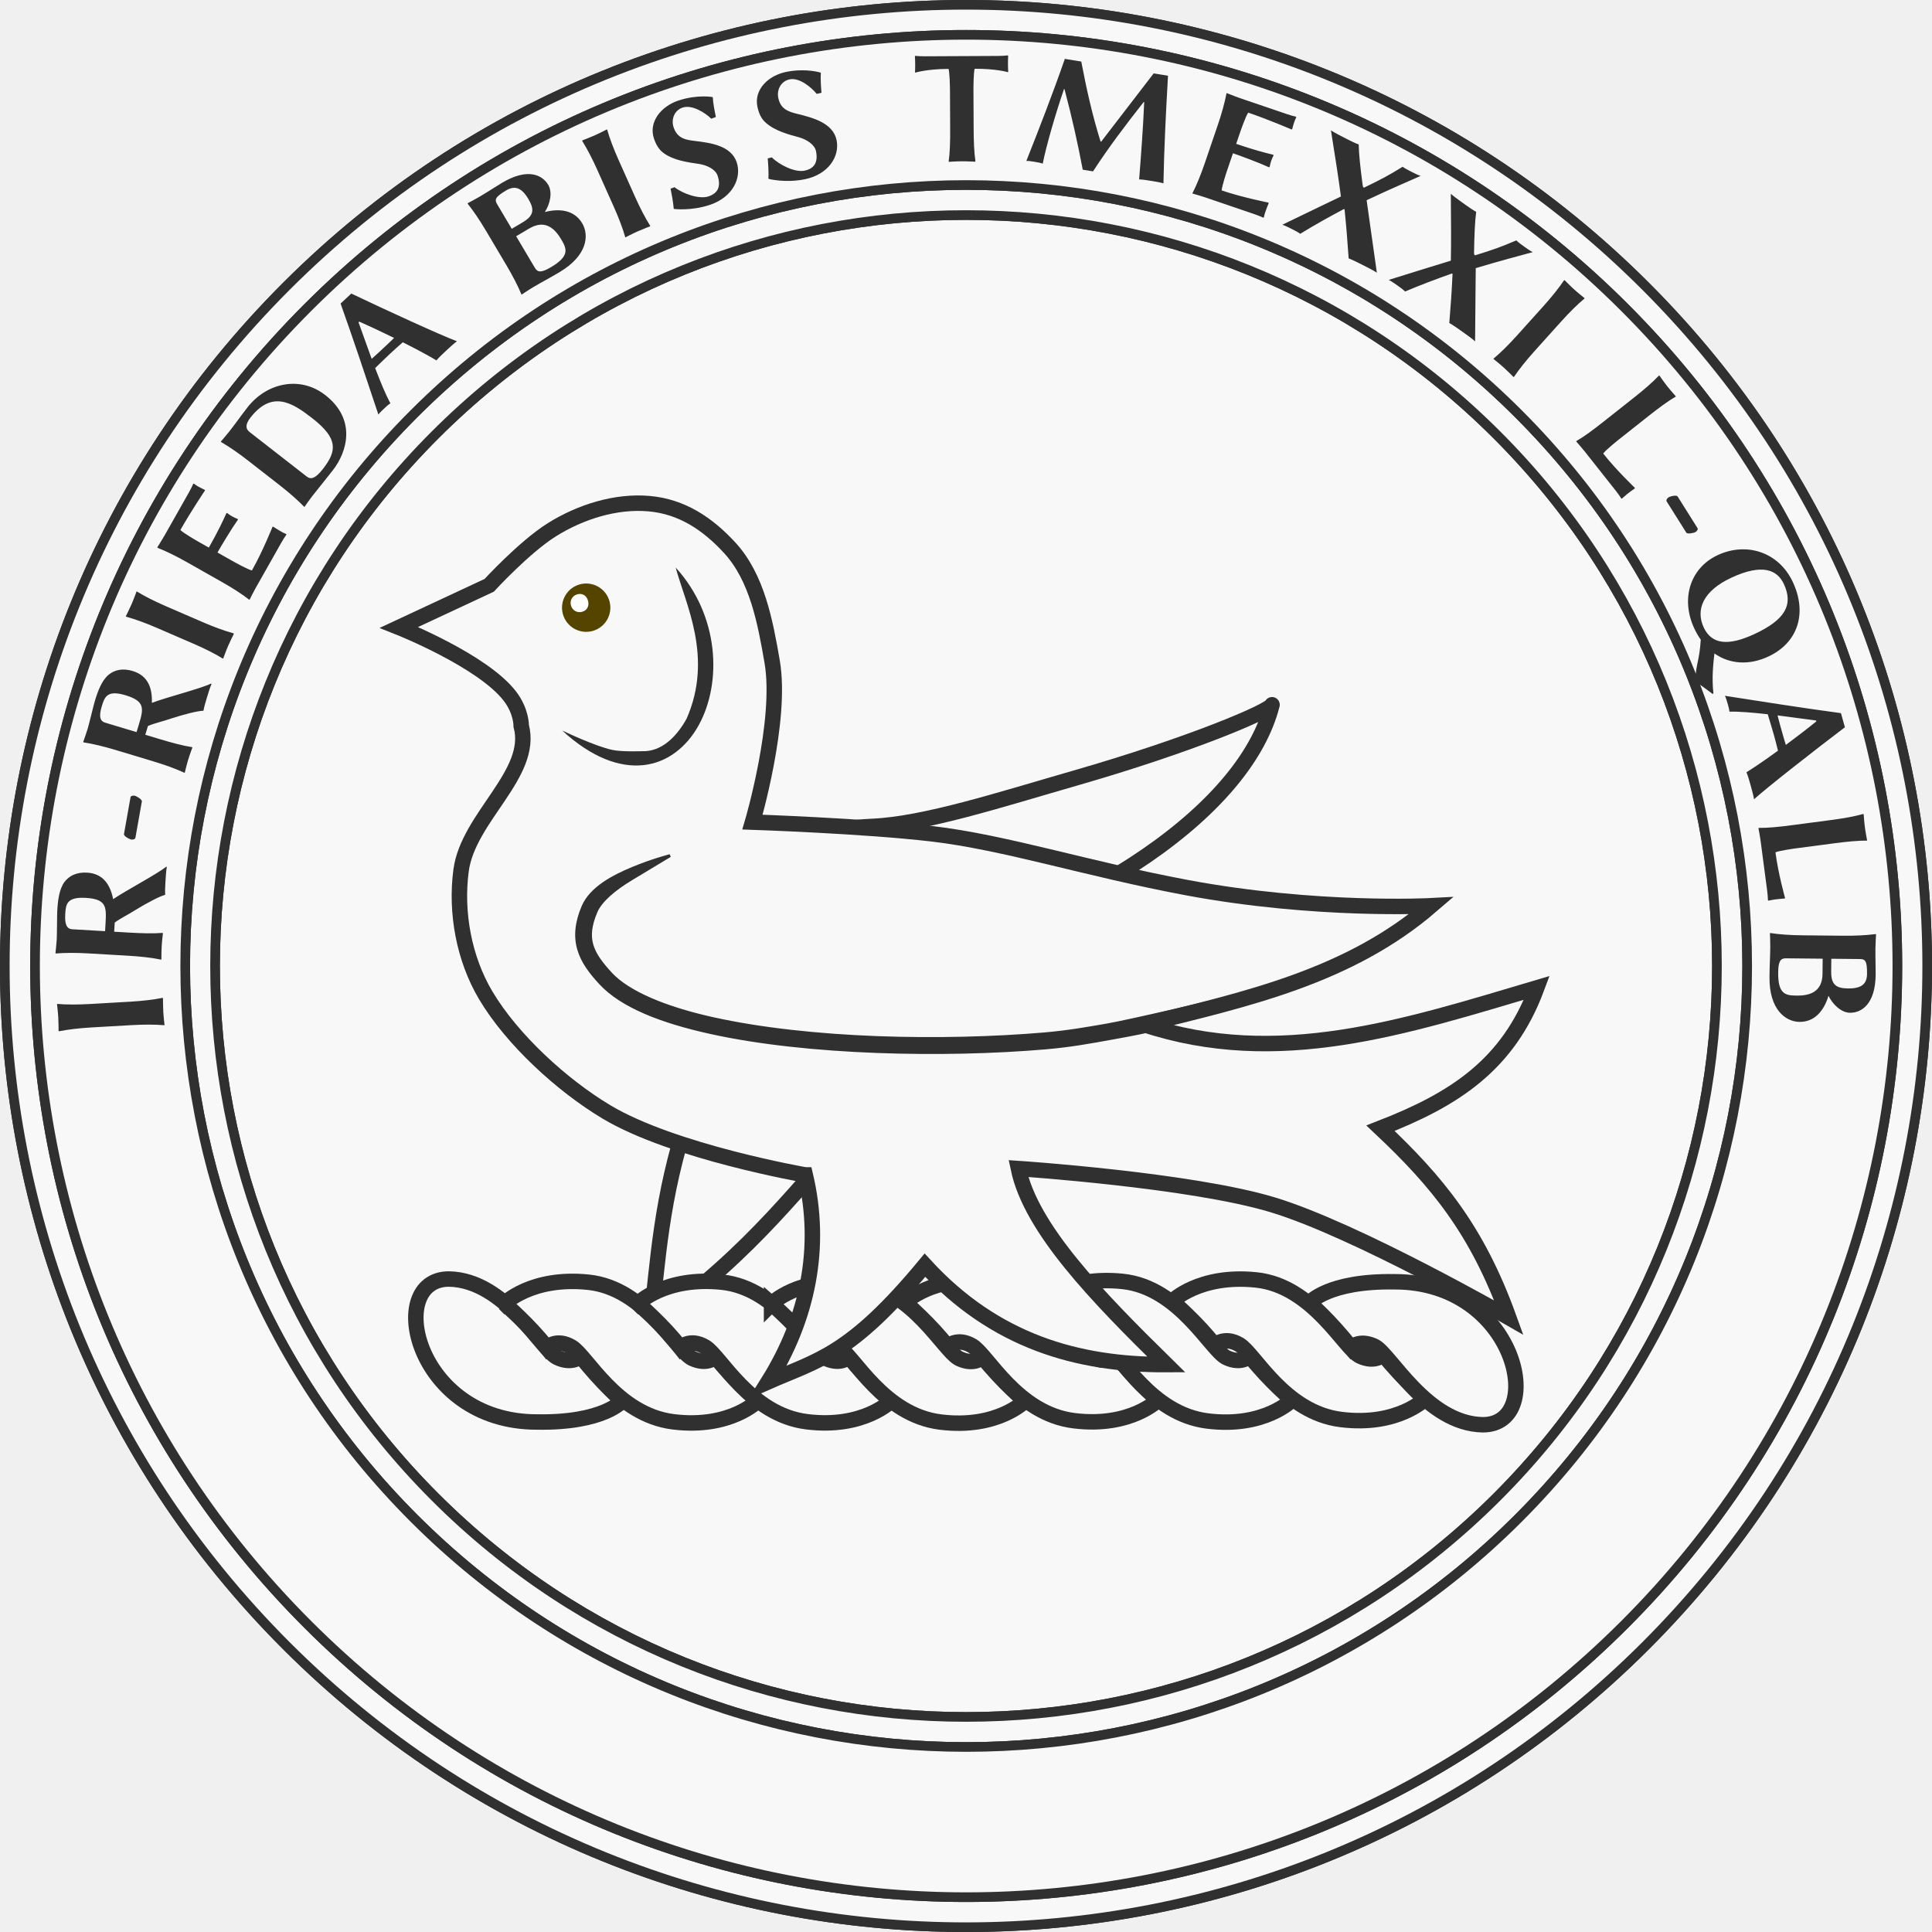
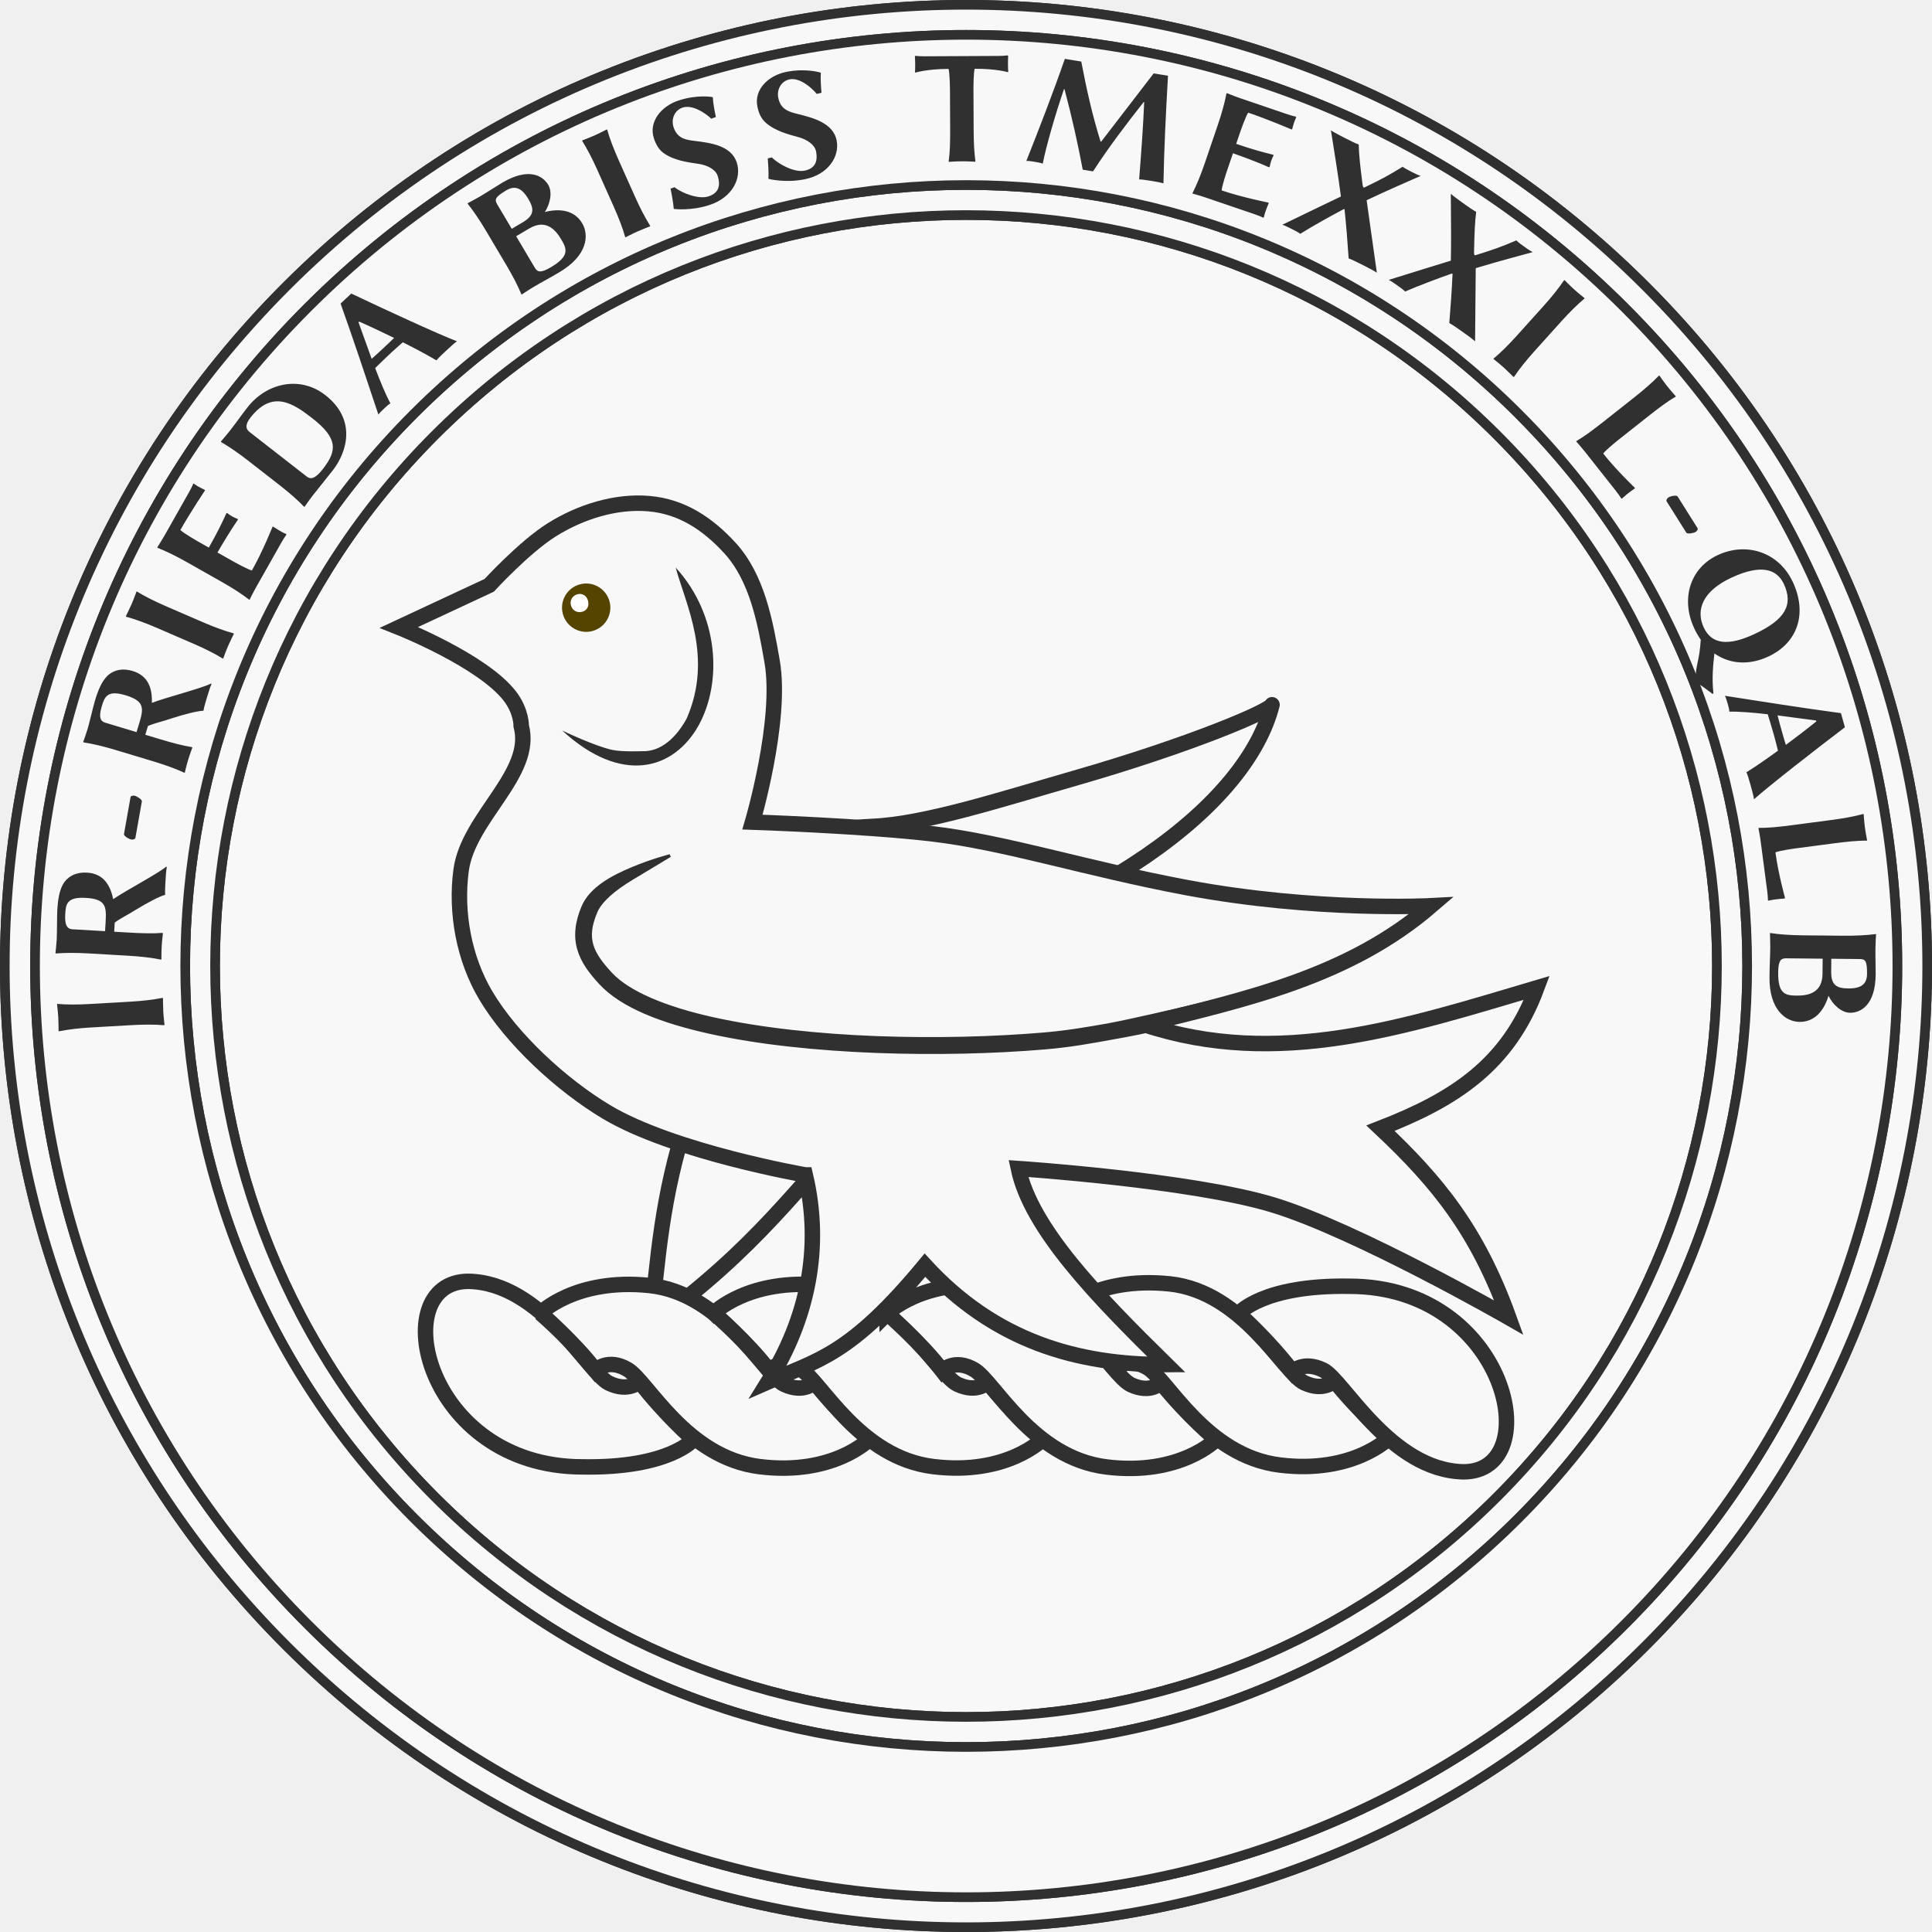
<svg xmlns="http://www.w3.org/2000/svg" version="1.1" viewBox="152.75 227.537 377.953 377.953" width="100mm" height="100mm" id="svg27">
  <defs id="defs1" />
  <g id="g1">
    <g id="Ribbon,_Encircling_(1)_Layer_1" clip-path="none" transform="matrix(1.283269,0,0,1.283269,-51.01638,-69.69044)" style="display:inline;fill:#f8f8f8;fill-opacity:1;stroke:#303030;stroke-width:1.47;stroke-dasharray:none;stroke-opacity:1">
      <circle style="display:inline;fill:#f8f8f8;fill-opacity:1;stroke:#303030;stroke-width:5.89;stroke-linecap:round;stroke-linejoin:round;stroke-dasharray:none;stroke-opacity:1" id="path1" cx="305.482" cy="377.82" r="136.827" />
      <g id="Graphic_797" style="fill:#f8f8f8;fill-opacity:1;stroke:#303030;stroke-width:1.47;stroke-dasharray:none;stroke-opacity:1">
        <path d="m 409.662,275.266 c -57.224,-57.224 -150.002,-57.224 -207.226,0 -57.224,57.224 -57.224,150.002 0,207.226 57.224,57.224 150.002,57.224 207.226,0 57.224,-57.224 57.224,-150.002 0,-207.226 m -22.665,22.665 c 44.706,44.706 44.706,117.189 0,161.895 -44.706,44.706 -117.189,44.706 -161.895,0 -44.706,-44.706 -44.706,-117.189 0,-161.895 44.706,-44.706 117.189,-44.706 161.895,0" fill="#ffffff" id="path2-5" style="fill:#f8f8f8;fill-opacity:1;stroke:#303030;stroke-width:1.47;stroke-dasharray:none;stroke-opacity:1" />
        <path d="m 409.662,275.266 c -57.224,-57.224 -150.002,-57.224 -207.226,0 -57.224,57.224 -57.224,150.002 0,207.226 57.224,57.224 150.002,57.224 207.226,0 57.224,-57.224 57.224,-150.002 0,-207.226 m -22.665,22.665 c 44.706,44.706 44.706,117.189 0,161.895 -44.706,44.706 -117.189,44.706 -161.895,0 -44.706,-44.706 -44.706,-117.189 0,-161.895 44.706,-44.706 117.189,-44.706 161.895,0" stroke="#000000" stroke-linecap="round" stroke-linejoin="round" stroke-width="1" id="path3-2" style="fill:#f8f8f8;fill-opacity:1;stroke:#303030;stroke-width:1.47;stroke-dasharray:none;stroke-opacity:1" />
      </g>
      <g id="Graphic_796" style="fill:#f8f8f8;fill-opacity:1;stroke:#303030;stroke-width:1.47;stroke-dasharray:none;stroke-opacity:1">
        <path d="m 406.455,278.504 c -55.436,-55.436 -145.315,-55.436 -200.75,0 -55.436,55.436 -55.436,145.315 0,200.75 55.436,55.436 145.315,55.436 200.75,0 55.436,-55.436 55.436,-145.315 0,-200.75 m -16.19,16.19 c 46.495,46.494 46.495,121.877 0,168.371 -46.494,46.495 -121.877,46.495 -168.371,0 -46.495,-46.494 -46.495,-121.877 0,-168.371 46.494,-46.495 121.877,-46.495 168.371,0" fill="#ffffff" id="path4-4" style="display:inline;fill:#f8f8f8;fill-opacity:1;stroke:#303030;stroke-width:1.47;stroke-dasharray:none;stroke-opacity:1" />
        <path d="m 406.455,278.504 c -55.436,-55.436 -145.315,-55.436 -200.75,0 -55.436,55.436 -55.436,145.315 0,200.75 55.436,55.436 145.315,55.436 200.75,0 55.436,-55.436 55.436,-145.315 0,-200.75 m -16.19,16.19 c 46.495,46.494 46.495,121.877 0,168.371 -46.494,46.495 -121.877,46.495 -168.371,0 -46.495,-46.494 -46.495,-121.877 0,-168.371 46.494,-46.495 121.877,-46.495 168.371,0" stroke="#000000" stroke-linecap="round" stroke-linejoin="round" stroke-width="1" id="path5-2" style="display:inline;fill:#f8f8f8;fill-opacity:1;stroke:#303030;stroke-width:1.47;stroke-dasharray:none;stroke-opacity:1" />
      </g>
    </g>
    <g id="g27-1" transform="matrix(1.145177,0,0,1.145177,-49.63512,-78.95712)" style="stroke-width:2.64;stroke-dasharray:none">
-       <path style="display:inline;fill:#f8f8f8;fill-opacity:1;stroke:#303030;stroke-width:1.117;stroke-dasharray:none;stroke-opacity:1;stroke-linejoin:round" d="m 607.139,286.345 c 9.044,-3.464 12.761,-6.929 18.606,-10.393 l 1.844,-9.89 c 18.683,0.207 30.929,-4.954 34.531,-11.399 -0.227,0.397 -6.416,1.276 -15.081,1.436 -5.618,0.103 -11.361,0.407 -15.091,-0.421 -6.71,-1.491 -21.121,-0.847 -21.121,-0.847 l 2.85,17.601 c -3.454,5.275 -4.775,9.484 -6.537,13.913 z" id="path25095-6" transform="matrix(2.28382,-0.6119591,0.6119478,2.283862,-1273.977,211.6057)" />
-       <g id="Torse_In_Profile_(3)-4" stroke-opacity="1" fill="none" fill-opacity="1" stroke="none" stroke-dasharray="none" transform="matrix(0.556732,0,0,0.556732,224.9109,423.4203)" style="stroke:#303030;stroke-width:4.743;stroke-dasharray:none;stroke-opacity:1">
-         <path d="m 78.156,156.512 c 20.618,0.36 26.241,-6.48 26.241,-6.48 0,0 -6.5,-5.627 -12.766,-13.702 0,0 -2.516,2.658 -7.221,0.386 -4.705,-2.272 -15.926,-23.775 -33.21,-24.077 -19.833,0 -10.47,43.873 26.956,43.873 z" stroke="#000000" stroke-linecap="round" stroke-linejoin="miter" stroke-width="1.5" id="path3-5-8" style="display:inline;fill:#f8f8f8;fill-opacity:1;stroke:#303030;stroke-width:4.743;stroke-dasharray:none;stroke-opacity:1" />
-         <path d="m 68.233,120.159 c 0,0 8.068,6.983 13.03,13.535 0,0 2.883,-3.002 7.588,-0.204 4.705,2.798 13.734,20.808 31.231,22.968 17.496,2.16 25.925,-6.468 25.925,-6.468 0,0 -6.665,-5.512 -13.041,-13.477 0,0 -2.357,2.702 -7.078,0.512 -4.721,-2.19 -14.409,-21.579 -31.89,-23.4 -17.481,-1.822 -25.764,6.535 -25.764,6.535 z" stroke="#000000" stroke-linecap="round" stroke-linejoin="miter" stroke-width="1.5" id="path5-4-7" style="fill:#f8f8f8;fill-opacity:1;stroke:#303030;stroke-width:4.743;stroke-dasharray:none;stroke-opacity:1" />
-         <path d="m 109.215,120.14 c 0,0 8.068,6.983 13.03,13.535 0,0 2.883,-3.002 7.588,-0.204 4.705,2.798 13.734,20.808 31.231,22.968 17.496,2.16 25.925,-6.468 25.925,-6.468 0,0 -6.665,-5.512 -13.041,-13.477 0,0 -2.357,2.702 -7.078,0.512 -4.721,-2.19 -14.409,-21.579 -31.89,-23.4 -17.481,-1.822 -25.764,6.535 -25.764,6.535 z" stroke="#000000" stroke-linecap="round" stroke-linejoin="miter" stroke-width="1.5" id="path7-8-1" style="fill:#f8f8f8;fill-opacity:1;stroke:#303030;stroke-width:4.743;stroke-dasharray:none;stroke-opacity:1" />
-         <path d="m 150.197,120.231 c 0,0 8.068,6.983 13.03,13.535 0,0 2.883,-3.002 7.588,-0.204 4.705,2.798 13.734,20.808 31.231,22.968 17.496,2.16 25.925,-6.468 25.925,-6.468 0,0 -6.665,-5.512 -13.041,-13.477 0,0 -2.357,2.702 -7.078,0.512 -4.721,-2.19 -14.409,-21.579 -31.891,-23.4 -17.481,-1.822 -25.764,6.535 -25.764,6.535 z" stroke="#000000" stroke-linecap="round" stroke-linejoin="miter" stroke-width="1.5" id="path9-3-9" style="fill:#f8f8f8;fill-opacity:1;stroke:#303030;stroke-width:4.743;stroke-dasharray:none;stroke-opacity:1" />
-         <path d="m 191.179,119.82 c 0,0 8.068,6.983 13.03,13.535 0,0 2.883,-3.002 7.588,-0.204 4.705,2.798 13.734,20.808 31.231,22.968 17.496,2.16 25.925,-6.468 25.925,-6.468 0,0 -6.665,-5.512 -13.041,-13.477 0,0 -2.357,2.702 -7.078,0.512 -4.721,-2.19 -14.409,-21.579 -31.89,-23.4 -17.481,-1.822 -25.764,6.535 -25.764,6.535 z" stroke="#000000" stroke-linecap="round" stroke-linejoin="miter" stroke-width="1.5" id="path11-2-3" style="fill:#f8f8f8;fill-opacity:1;stroke:#303030;stroke-width:4.743;stroke-dasharray:none;stroke-opacity:1" />
-         <path d="m 232.16,119.911 c 0,0 8.068,6.983 13.03,13.535 0,0 2.883,-3.002 7.588,-0.204 4.705,2.798 13.734,20.808 31.231,22.968 17.496,2.16 25.925,-6.468 25.925,-6.468 0,0 -6.665,-5.512 -13.041,-13.477 0,0 -2.357,2.702 -7.078,0.512 -4.721,-2.19 -14.409,-21.579 -31.891,-23.4 -17.481,-1.822 -25.764,6.535 -25.764,6.535 z" stroke="#000000" stroke-linecap="round" stroke-linejoin="miter" stroke-width="1.5" id="path13-6-1" style="fill:#f8f8f8;fill-opacity:1;stroke:#303030;stroke-width:4.743;stroke-dasharray:none;stroke-opacity:1" />
-         <path d="m 273.142,119.456 c 0,0 8.068,6.983 13.03,13.535 0,0 2.883,-3.002 7.588,-0.204 4.705,2.798 13.734,20.808 31.231,22.968 17.496,2.16 25.925,-6.468 25.925,-6.468 0,0 -6.665,-5.512 -13.041,-13.477 0,0 -2.357,2.702 -7.078,0.512 -4.721,-2.19 -14.409,-21.579 -31.89,-23.4 -17.481,-1.822 -25.764,6.535 -25.764,6.535 z" stroke="#000000" stroke-linecap="round" stroke-linejoin="miter" stroke-width="1.5" id="path15-1" style="fill:#f8f8f8;fill-opacity:1;stroke:#303030;stroke-width:4.743;stroke-dasharray:none;stroke-opacity:1" />
-         <path d="m 341.491,113.488 c -20.618,-0.36 -26.241,6.48 -26.241,6.48 0,0 6.5,5.627 12.766,13.702 0,0 2.516,-2.658 7.221,-0.386 4.705,2.272 15.926,23.775 33.21,24.077 19.833,0 10.47,-43.873 -26.956,-43.873 z" stroke="#000000" stroke-linecap="round" stroke-linejoin="miter" stroke-width="1.5" id="path17-4" style="fill:#f8f8f8;fill-opacity:1;stroke:#303030;stroke-width:4.743;stroke-dasharray:none;stroke-opacity:1" />
+       <path style="display:inline;fill:#f8f8f8;fill-opacity:1;stroke:#303030;stroke-width:1.117;stroke-linejoin:round;stroke-dasharray:none;stroke-opacity:1" d="m 607.139,286.345 c 9.044,-3.464 12.761,-6.929 18.606,-10.393 l 1.844,-9.89 c 18.683,0.207 30.929,-4.954 34.531,-11.399 -0.227,0.397 -6.416,1.276 -15.081,1.436 -5.618,0.103 -11.361,0.407 -15.091,-0.421 -6.71,-1.491 -21.121,-0.847 -21.121,-0.847 l 2.85,17.601 c -3.454,5.275 -4.775,9.484 -6.537,13.913 z" id="path25095-6" transform="matrix(2.28382,-0.6119591,0.6119478,2.283862,-1273.977,211.6057)" />
+       <g id="Torse_In_Profile_(3)-4" stroke-opacity="1" fill="none" fill-opacity="1" stroke="none" stroke-dasharray="none" transform="matrix(0.7225306,0,0,0.7225306,219.7543,405.1381)" style="stroke:#303030;stroke-width:4.743;stroke-dasharray:none;stroke-opacity:1">
+         <path d="m 78.156,156.512 c 20.618,0.36 26.241,-6.48 26.241,-6.48 0,0 -6.5,-5.627 -12.766,-13.702 0,0 -2.516,2.658 -7.221,0.386 -4.705,-2.272 -15.926,-23.775 -33.21,-24.077 -19.833,0 -10.47,43.873 26.956,43.873 z" stroke="#000000" stroke-linecap="round" stroke-linejoin="miter" stroke-width="1.5" id="path3-5-8" style="display:inline;fill:#f8f8f8;fill-opacity:1;stroke:#303030;stroke-width:3.654;stroke-dasharray:none;stroke-opacity:1" />
+         <path d="m 68.233,120.159 c 0,0 8.068,6.983 13.03,13.535 0,0 2.883,-3.002 7.588,-0.204 4.705,2.798 13.734,20.808 31.231,22.968 17.496,2.16 25.925,-6.468 25.925,-6.468 0,0 -6.665,-5.512 -13.041,-13.477 0,0 -2.357,2.702 -7.078,0.512 -4.721,-2.19 -14.409,-21.579 -31.89,-23.4 -17.481,-1.822 -25.764,6.535 -25.764,6.535 z" stroke="#000000" stroke-linecap="round" stroke-linejoin="miter" stroke-width="1.5" id="path5-4-7" style="fill:#f8f8f8;fill-opacity:1;stroke:#303030;stroke-width:3.654;stroke-dasharray:none;stroke-opacity:1" />
+         <path d="m 109.215,120.14 c 0,0 8.068,6.983 13.03,13.535 0,0 2.883,-3.002 7.588,-0.204 4.705,2.798 13.734,20.808 31.231,22.968 17.496,2.16 25.925,-6.468 25.925,-6.468 0,0 -6.665,-5.512 -13.041,-13.477 0,0 -2.357,2.702 -7.078,0.512 -4.721,-2.19 -14.409,-21.579 -31.89,-23.4 -17.481,-1.822 -25.764,6.535 -25.764,6.535 z" stroke="#000000" stroke-linecap="round" stroke-linejoin="miter" stroke-width="1.5" id="path7-8-1" style="fill:#f8f8f8;fill-opacity:1;stroke:#303030;stroke-width:3.654;stroke-dasharray:none;stroke-opacity:1" />
+         <path d="m 150.197,120.231 c 0,0 8.068,6.983 13.03,13.535 0,0 2.883,-3.002 7.588,-0.204 4.705,2.798 13.734,20.808 31.231,22.968 17.496,2.16 25.925,-6.468 25.925,-6.468 0,0 -6.665,-5.512 -13.041,-13.477 0,0 -2.357,2.702 -7.078,0.512 -4.721,-2.19 -14.409,-21.579 -31.891,-23.4 -17.481,-1.822 -25.764,6.535 -25.764,6.535 z" stroke="#000000" stroke-linecap="round" stroke-linejoin="miter" stroke-width="1.5" id="path13-6-1" style="fill:#f8f8f8;fill-opacity:1;stroke:#303030;stroke-width:3.654;stroke-dasharray:none;stroke-opacity:1" />
+         <path d="m 191.179,119.776 c 0,0 8.068,6.983 13.03,13.535 0,0 2.883,-3.002 7.588,-0.204 4.705,2.798 13.734,20.808 31.231,22.968 17.496,2.16 25.925,-6.468 25.925,-6.468 0,0 -6.665,-5.512 -13.041,-13.477 0,0 -2.357,2.702 -7.078,0.512 -4.721,-2.19 -14.409,-21.579 -31.89,-23.4 -17.481,-1.822 -25.764,6.535 -25.764,6.535 z" stroke="#000000" stroke-linecap="round" stroke-linejoin="miter" stroke-width="1.5" id="path15-1" style="fill:#f8f8f8;fill-opacity:1;stroke:#303030;stroke-width:3.654;stroke-dasharray:none;stroke-opacity:1" />
+         <path d="m 259.527,113.808 c -20.618,-0.36 -26.241,6.48 -26.241,6.48 0,0 6.5,5.627 12.766,13.702 0,0 2.516,-2.658 7.221,-0.386 4.705,2.272 15.926,23.775 33.21,24.077 19.833,0 10.47,-43.873 -26.956,-43.873 z" stroke="#000000" stroke-linecap="round" stroke-linejoin="miter" stroke-width="1.5" id="path17-4" style="fill:#f8f8f8;fill-opacity:1;stroke:#303030;stroke-width:3.654;stroke-dasharray:none;stroke-opacity:1" />
      </g>
      <g id="g25077-9" transform="matrix(1.590588,-0.4261967,0.4261958,1.590584,27.09408,1374.599)" style="display:inline;stroke-width:1.603;stroke-dasharray:none">
        <path id="path24912-9-7" d="m 302.427,-508.375 c 0,0 -8.771,-4.062 -12.701,-8.12 -2.599,-2.684 -5.24,-6.813 -6.246,-10.411 -0.825,-2.948 -0.554,-6.336 0.625,-9.161 1.495,-3.585 6.896,-5.368 6.896,-8.953 0,0 0.298,-1.008 -0.233,-2.29 -1.24,-2.992 -6.455,-6.871 -6.455,-6.871 l 7.079,-1.249 c 0,0 3.169,-2.017 5.414,-2.707 2.322,-0.713 5.007,-0.836 7.287,0 2.22,0.813 3.694,2.486 4.789,4.581 1.357,2.595 1.098,5.829 0.833,8.745 -0.391,4.31 -4.372,10.827 -4.372,10.827 0,0 7.693,2.342 12.285,4.164 4.969,1.972 10.152,5.341 16.774,8.518 8.603,4.127 16.748,5.849 16.748,5.849 -7.094,3.413 -14.639,3.059 -22.279,2.915 8.538,5.615 18.22,5.047 28.109,4.789 -3.456,4.862 -7.87,6.25 -13.534,6.871 2.959,4.784 4.845,8.917 5.414,15.616 0,0 -9.013,-8.962 -14.367,-12.285 -5.258,-3.263 -17.073,-7.287 -17.073,-7.287 -0.243,4.427 3.091,10.387 6.663,16.449 -6.21,-1.633 -11.548,-4.837 -14.991,-11.452 -6.908,4.903 -9.256,4.611 -13.117,5.205 3.959,-3.698 6.3,-8.368 6.455,-13.742 z" style="fill:#f8f8f8;fill-opacity:1;stroke:#303030;stroke-width:1.117;stroke-dasharray:none;stroke-opacity:1" transform="matrix(1.435836,-6.5886396e-6,-6.575639e-6,1.435862,-123.3372,243.5044)" />
        <path id="path24914-8" d="m 298.962,-533.186 c 0,0 -1.327,-0.016 -2.844,0.188 -1.516,0.203 -3.282,0.591 -4.188,1.75 -0.774,0.991 -1.112,1.932 -1.094,2.875 0.018,0.943 0.375,1.829 0.875,2.781 1.061,2.019 3.539,3.831 6.75,5.5 3.211,1.669 7.184,3.182 11.25,4.438 4.066,1.256 8.23,2.262 11.844,2.906 1.837,0.328 3.288,0.438 4.756,0.56 1.418,0.117 2.868,0.253 3.807,0.159 l 5.639,-0.854 c -0.861,0.086 -8.033,-0.178 -9.473,-0.312 -1.398,-0.13 -2.784,-0.239 -4.541,-0.552 -3.568,-0.636 -7.724,-1.632 -11.75,-2.875 -4.026,-1.243 -7.932,-2.748 -11.062,-4.375 -3.13,-1.627 -5.445,-3.411 -6.312,-5.062 -0.471,-0.896 -0.768,-1.646 -0.781,-2.344 -0.013,-0.697 0.23,-1.383 0.906,-2.25 0.543,-0.696 1.725,-1.24 3.107,-1.637 z" fill="#806600" style="fill:#303030;fill-opacity:1;stroke:#303030;stroke-width:0.209;stroke-linecap:butt;stroke-linejoin:bevel;stroke-dasharray:none;stroke-opacity:1" transform="matrix(1.435836,-6.5886396e-6,-6.575639e-6,1.435862,-123.3372,243.5044)" />
        <path id="path24916-4" d="m 304.743,-553.186 c 10e-4,2.73 0.963,6.971 -2.062,10.75 -1.059,1.103 -2.402,1.849 -3.719,1.438 0,0 -1.401,-0.317 -2.036,-0.637 -1.161,-0.585 -3.152,-2.301 -3.152,-2.301 1.544,2.438 3.304,3.671 5.031,3.938 1.727,0.267 3.367,-0.472 4.594,-1.75 2.454,-2.556 3.488,-7.294 1.344,-11.438 z" fill="#806600" style="fill:#303030;fill-opacity:1;stroke-width:1.117;stroke-dasharray:none" transform="matrix(1.435836,-6.5886396e-6,-6.575639e-6,1.435862,-123.3372,243.5044)" />
        <g id="g25073-1" style="stroke-width:1.117;stroke-dasharray:none" transform="matrix(1.435836,-6.5886396e-6,-6.575639e-6,1.435862,-123.3372,243.5044)">
          <circle fill="#554400" id="path25034-7" transform="translate(-319.6783,-787.5897)" cx="617.425" cy="235.532" r="1.746" style="stroke-width:1.117;stroke-dasharray:none" />
          <path fill="#ffffff" id="path25071-1" d="m 617.438,234.875 c -0.37,0 -0.656,0.287 -0.656,0.656 0,0.37 0.287,0.656 0.656,0.656 0.37,0 0.625,-0.263 0.625,-0.656 0,-0.393 -0.255,-0.656 -0.625,-0.656 z" transform="translate(-320.0579,-788.0326)" style="stroke-width:1.117;stroke-dasharray:none" />
        </g>
      </g>
    </g>
    <g id="g28" transform="matrix(0.9984133,0,0,0.9984133,0.5421789,0.1439133)">
      <circle style="display:inline;vector-effect:non-scaling-stroke;fill:none;fill-opacity:1;stroke:none;stroke-width:1.764;stroke-linecap:round;stroke-linejoin:round;stroke-dasharray:none;stroke-opacity:1;-inkscape-stroke:hairline" id="path27-8-4" cx="417.032" cy="-341.726" r="157.795" transform="rotate(90)" />
      <path style="font-weight:bold;font-size:32px;line-height:0.9;font-family:'Linux Biolinum O';-inkscape-font-specification:'Linux Biolinum O, Bold';text-align:center;letter-spacing:2px;word-spacing:0px;text-anchor:middle;fill:#303030;stroke-linecap:round;stroke-linejoin:round" d="m 170.108,429.22 7.827,-0.451 c 2.396,-0.138 4.672,-0.141 6.411,0.015 l 0.094,-0.037 c 0,0 -0.184,-1.528 -0.248,-2.646 -0.062,-1.086 -0.055,-2.625 -0.055,-2.625 l -0.1,-0.058 c -1.806,0.36 -3.971,0.613 -6.367,0.751 l -7.827,0.451 c -2.396,0.138 -4.704,0.143 -6.411,-0.015 l -0.094,0.037 c 0,0 0.184,1.528 0.249,2.646 0.062,1.086 0.055,2.625 0.055,2.625 l 0.1,0.058 c 1.806,-0.36 3.971,-0.613 6.367,-0.751 z M 164.95,407.02 c 0.114,-1.949 0.265,-3.446 4.035,-3.226 3.993,0.233 4.067,1.712 3.886,4.811 l -0.101,1.725 -6.421,-0.375 c -0.926,-0.054 -1.532,-0.666 -1.399,-2.935 z m 9.609,3.414 c 0.032,-0.543 0.067,-1.15 0.104,-1.789 1.14,-0.863 2.722,-1.604 3.988,-2.428 2.393,-1.463 4.807,-2.733 5.914,-3.021 -0.06,-0.613 0.014,-1.89 0.05,-2.497 0.037,-0.639 0.136,-2.332 0.269,-2.965 l -0.092,-0.07 c -1.916,1.523 -7.668,4.521 -10.437,6.379 -0.546,-2.724 -1.887,-5.014 -5.114,-5.203 -2.045,-0.119 -3.497,0.597 -4.434,1.825 -1.046,1.446 -1.299,3.578 -1.42,5.655 -0.047,0.799 -0.049,4.677 -0.104,5.635 -0.063,1.086 -0.252,2.678 -0.252,2.678 l 0.092,0.07 c 1.836,-0.149 4.016,-0.15 6.412,-0.011 l 7.827,0.457 c 2.396,0.14 4.657,0.4 6.367,0.756 l 0.098,-0.026 c 0,0 -0.01,-1.475 0.055,-2.593 0.063,-1.086 0.245,-2.55 0.245,-2.55 l -0.092,-0.07 c -1.836,0.149 -4.012,0.086 -6.408,-0.053 z m 5.43,-25.561 c 0.073,-0.41 -1.078,-1.069 -1.425,-1.13 -0.284,-0.05 -0.747,-0.002 -0.803,0.313 l -1.28,7.215 c -0.067,0.378 0.963,0.983 1.467,1.073 0.284,0.05 0.727,-0.066 0.777,-0.35 z m -7.878,-18.643 c 0.563,-1.869 1.059,-3.291 4.674,-2.201 3.83,1.154 3.558,2.61 2.663,5.582 l -0.499,1.654 -6.158,-1.856 c -0.889,-0.268 -1.335,-1.004 -0.679,-3.179 z m 8.554,5.552 c 0.157,-0.521 0.332,-1.103 0.517,-1.716 1.31,-0.575 3.02,-0.928 4.443,-1.435 2.668,-0.867 5.311,-1.541 6.454,-1.564 0.084,-0.61 0.453,-1.835 0.628,-2.418 0.185,-0.613 0.674,-2.237 0.951,-2.822 l -0.073,-0.089 c -2.217,1.036 -8.509,2.616 -11.634,3.78 0.102,-2.777 -0.671,-5.316 -3.765,-6.248 -1.961,-0.591 -3.54,-0.231 -4.736,0.745 -1.353,1.163 -2.094,3.179 -2.695,5.17 -0.231,0.766 -1.134,4.538 -1.411,5.457 -0.314,1.042 -0.868,2.546 -0.868,2.546 l 0.073,0.089 c 1.82,0.281 3.941,0.787 6.239,1.479 l 7.506,2.262 c 2.298,0.693 4.436,1.471 6.017,2.214 l 0.101,-0.003 c 0,0 0.333,-1.437 0.656,-2.509 0.314,-1.042 0.831,-2.423 0.831,-2.423 l -0.073,-0.089 c -1.82,-0.281 -3.922,-0.848 -6.22,-1.54 z m 2.268,-20.978 7.195,3.114 c 2.203,0.953 4.237,1.973 5.721,2.895 l 0.101,0.009 c 0,0 0.522,-1.448 0.967,-2.476 0.432,-0.998 1.13,-2.37 1.13,-2.37 l -0.063,-0.097 c -1.776,-0.49 -3.823,-1.237 -6.026,-2.19 l -7.195,-3.114 c -2.203,-0.953 -4.266,-1.986 -5.721,-2.895 l -0.101,-0.009 c 0,0 -0.522,1.448 -0.967,2.476 -0.432,0.998 -1.13,2.37 -1.13,2.37 l 0.063,0.097 c 1.776,0.49 3.823,1.237 6.026,2.19 z m 14.989,-13.041 -3.091,-1.749 c 0.756,-1.337 2.731,-4.632 4.013,-6.443 l -0.036,-0.131 c -0.282,-0.086 -0.855,-0.373 -1.106,-0.515 -0.251,-0.142 -0.764,-0.469 -0.983,-0.667 l -0.131,0.036 c -0.79,1.722 -1.597,3.472 -3.456,6.758 l -2.033,-1.15 c -0.473,-0.268 -2.992,-1.73 -3.55,-2.303 2.112,-3.732 4.841,-7.776 4.841,-7.776 l -0.08,-0.119 c -0.239,-0.098 -0.923,-0.449 -1.173,-0.59 -0.223,-0.126 -0.585,-0.331 -0.943,-0.607 l -0.115,0.008 c -0.196,0.477 -0.531,1.133 -0.862,1.718 l -4.79,8.467 c -0.536,0.947 -1.407,2.292 -1.407,2.292 l 0.052,0.103 c 1.714,0.675 3.67,1.636 5.759,2.817 l 6.824,3.861 c 2.089,1.182 4.003,2.412 5.381,3.486 l 0.099,0.019 c 0,0 0.704,-1.44 1.256,-2.415 l 4.948,-8.745 c 0.331,-0.585 0.721,-1.21 1.029,-1.624 l -0.052,-0.103 c -0.394,-0.149 -0.756,-0.354 -1.034,-0.512 -0.279,-0.158 -1.293,-0.768 -1.5,-0.922 l -0.143,-0.007 c 0,0 -1.94,4.859 -4.052,8.591 -0.779,-0.183 -3.19,-1.511 -3.663,-1.778 z m 14.414,-16.663 -11.207,-8.734 c -0.883,-0.688 -0.79,-1.589 0.174,-2.826 4.249,-5.452 8.235,-2.914 12.122,0.116 5.098,3.973 4.874,6.395 2.101,9.954 -1.515,1.943 -2.382,2.119 -3.19,1.49 z m -15.108,-8.934 c -0.669,0.858 -1.728,2.061 -1.728,2.061 l 0.036,0.109 c 1.596,0.919 3.391,2.156 5.284,3.631 l 6.184,4.819 c 1.893,1.475 3.606,2.973 4.812,4.237 l 0.095,0.034 c 0,0 0.908,-1.321 1.596,-2.204 1.515,-1.943 2.234,-2.762 3.965,-4.983 2.774,-3.559 4.722,-9.911 -1.487,-14.75 -4.947,-3.855 -11.496,-2.428 -15.273,2.418 -1.397,1.792 -2.108,2.861 -3.485,4.627 z m 32.259,-18.261 c -0.633,0.635 -1.382,1.333 -1.92,1.835 -0.678,0.633 -1.708,1.594 -2.478,2.269 l -2.582,-7.176 0.14,-0.131 c 2.609,1.154 4.903,2.253 6.84,3.203 z m -3.714,5.917 c 0.867,-0.853 2.226,-2.164 3.068,-2.95 0.749,-0.699 1.566,-1.417 2.36,-2.114 3.85,1.922 6.002,3.196 6.601,3.557 0.332,-0.441 1.432,-1.467 1.83,-1.839 0.398,-0.371 1.731,-1.615 2.195,-1.916 -3.375,-1.272 -13.939,-6.12 -20.732,-9.367 l -2.106,1.965 c 2.6,7.29 4.958,14.413 7.419,21.788 0.215,-0.332 0.987,-1.053 1.245,-1.293 0.257,-0.24 0.772,-0.72 1.118,-0.912 -0.937,-1.708 -1.96,-4.211 -2.998,-6.919 z m 23.95,-32.148 c -0.539,-0.908 -0.459,-1.402 1.77,-2.724 1.541,-0.914 2.918,-0.726 4.338,1.669 1.191,2.009 1.18,3.244 -1.105,4.599 l -2.147,1.273 z m 3.721,6.276 2.56,-1.518 c 3.22,-1.91 5.119,0.164 6.278,2.118 1.126,1.899 1.684,3.28 -2.004,5.467 -1.927,1.142 -2.623,1.035 -3.162,0.126 z m -7.143,-7.781 c -0.936,0.555 -2.361,1.288 -2.361,1.288 l -0.006,0.115 c 1.15,1.438 2.37,3.245 3.595,5.309 l 3.999,6.744 c 1.224,2.064 2.273,4.084 2.934,5.701 l 0.076,0.066 c 0,0 1.327,-0.899 2.291,-1.47 1.982,-1.175 2.664,-1.468 5.114,-2.92 5.477,-3.248 5.866,-7.236 4.462,-9.603 -1.567,-2.642 -4.529,-2.932 -7.332,-2.2 0.996,-1.52 1.562,-3.828 0.664,-5.342 -1.094,-1.844 -3.906,-3.45 -9.026,-0.415 -0.963,0.571 -2.676,1.698 -4.41,2.727 z m 23.073,-5.235 3.201,7.157 c 0.98,2.191 1.791,4.317 2.263,5.999 l 0.068,0.075 c 0,0 1.363,-0.715 2.385,-1.172 0.993,-0.444 2.434,-0.984 2.434,-0.984 l 0.019,-0.114 c -0.979,-1.56 -1.984,-3.494 -2.964,-5.685 l -3.201,-7.157 c -0.98,-2.191 -1.804,-4.346 -2.263,-5.999 l -0.068,-0.075 c 0,0 -1.363,0.715 -2.385,1.172 -0.993,0.444 -2.434,0.984 -2.434,0.984 l -0.019,0.114 c 0.979,1.56 1.984,3.495 2.964,5.685 z m 21.815,5.195 c -1.853,0.613 -5.069,-0.547 -6.665,-1.806 l -0.78,0.292 c 0.24,1.134 0.56,2.916 0.619,3.907 l 0.091,0.071 c 0,0 3.278,0.432 6.984,-0.794 4.466,-1.478 6.316,-5.258 5.291,-8.357 -1.096,-3.311 -5.243,-3.827 -8.056,-4.177 -1.892,-0.217 -3.591,-0.463 -4.335,-2.711 -0.503,-1.519 0.119,-3.309 1.79,-3.862 1.823,-0.603 4.329,0.961 5.611,2.188 l 0.901,-0.332 c -0.24,-1.134 -0.571,-2.845 -0.599,-3.847 l -0.091,-0.071 c 0,0 -2.944,-0.543 -6.65,0.684 -3.433,1.136 -5.889,4.207 -4.823,7.427 0.392,1.185 0.987,2.269 2.027,2.969 2.011,1.391 4.722,1.741 6.775,2.039 1.669,0.257 3.286,1.07 3.699,2.315 0.714,2.157 0.033,3.461 -1.79,4.064 z m 18.832,-5.048 c -1.914,0.382 -4.964,-1.163 -6.394,-2.607 l -0.81,0.194 c 0.1,1.155 0.2,2.962 0.136,3.954 l 0.082,0.082 c 0,0 3.2,0.83 7.029,0.066 4.613,-0.92 6.912,-4.446 6.273,-7.647 -0.683,-3.421 -4.736,-4.439 -7.485,-5.131 -1.851,-0.446 -3.508,-0.899 -3.971,-3.221 -0.313,-1.569 0.522,-3.269 2.248,-3.614 1.883,-0.376 4.179,1.483 5.302,2.858 l 0.935,-0.219 c -0.1,-1.155 -0.218,-2.893 -0.124,-3.891 l -0.082,-0.082 c 0,0 -2.855,-0.899 -6.684,-0.135 -3.546,0.708 -6.359,3.455 -5.695,6.782 0.244,1.224 0.702,2.373 1.649,3.195 1.826,1.626 4.474,2.305 6.475,2.852 1.625,0.459 3.131,1.464 3.388,2.75 0.445,2.228 -0.391,3.439 -2.273,3.815 z m 28.56,-15.784 0.037,7.552 c 0.012,2.4 -0.041,4.672 -0.289,6.402 l 0.033,0.096 c 0,0 1.472,-0.103 2.591,-0.109 1.088,-0.005 2.56,0.083 2.56,0.083 l 0.064,-0.096 c -0.265,-1.823 -0.34,-3.998 -0.351,-6.398 l -0.037,-7.552 c -0.003,-0.544 0.015,-3.424 0.235,-4.193 4.288,-0.021 6.531,0.672 6.531,0.672 l 0.063,-0.128 c -0.066,-0.48 -0.075,-2.176 -0.015,-3.072 l -0.065,-0.096 c -0.512,0.067 -1.248,0.102 -1.92,0.105 l -14.336,0.07 c -0.672,0.003 -1.408,-0.025 -1.92,-0.087 l -0.064,0.096 c 0.068,0.896 0.077,2.592 0.015,3.072 l 0.065,0.128 c 0,0 2.237,-0.715 6.524,-0.736 0.228,0.767 0.274,3.647 0.277,4.191 z m 22.545,-6.16 c -2.274,6.567 -5.245,14.22 -7.559,20.034 0.363,-0.038 1.089,0.081 1.468,0.143 0.347,0.057 1.421,0.233 1.753,0.384 0.637,-3.3 2.522,-9.866 4.181,-14.653 l 0.09,0.047 c 1.447,5.425 2.641,10.808 3.577,15.793 l 2.021,0.331 c 3.163,-4.865 6.465,-9.189 9.945,-13.613 l 0.095,0.015 c -0.216,5.088 -0.576,9.86 -0.992,15.175 0.489,-0.017 2.005,0.231 2.479,0.308 0.474,0.077 1.832,0.3 2.29,0.472 0.142,-7.013 0.445,-13.222 0.895,-21.125 l -2.811,-0.46 -10.298,13.393 -0.126,-0.021 c -1.678,-5.398 -2.755,-10.308 -3.787,-15.698 z m 31.847,21.889 1.146,-3.362 c 1.454,0.496 5.058,1.825 7.075,2.75 l 0.122,-0.06 c 0.032,-0.293 0.209,-0.909 0.301,-1.182 0.093,-0.273 0.319,-0.838 0.473,-1.09 l -0.06,-0.122 c -1.839,-0.458 -3.708,-0.926 -7.282,-2.144 l 0.754,-2.211 c 0.175,-0.515 1.145,-3.261 1.605,-3.916 4.059,1.383 8.539,3.316 8.539,3.316 l 0.102,-0.101 c 0.052,-0.253 0.27,-0.99 0.363,-1.262 0.083,-0.242 0.217,-0.636 0.422,-1.039 l -0.03,-0.112 c -0.505,-0.105 -1.212,-0.312 -1.848,-0.529 l -9.208,-3.138 c -1.03,-0.351 -2.513,-0.958 -2.513,-0.958 l -0.092,0.07 c -0.346,1.809 -0.927,3.91 -1.701,6.182 l -2.529,7.421 c -0.774,2.272 -1.628,4.381 -2.428,5.934 l -6.8e-4,0.101 c 0,0 1.545,0.425 2.606,0.787 l 9.511,3.242 c 0.636,0.217 1.322,0.485 1.786,0.71 l 0.091,-0.07 c 0.074,-0.414 0.208,-0.808 0.311,-1.111 0.103,-0.303 0.516,-1.413 0.628,-1.645 l -0.019,-0.142 c 0,0 -5.134,-1.006 -9.193,-2.389 0.036,-0.799 0.893,-3.414 1.069,-3.929 z m 29.384,20.077 c -0.782,-5.672 -1.54,-10.757 -2.006,-14.223 4.535,-2.149 8.423,-3.8 10.604,-4.775 -0.386,-0.088 -1.356,-0.58 -1.699,-0.754 -0.342,-0.174 -1.541,-0.782 -1.84,-1.041 -2.83,1.758 -4.193,2.465 -7.523,4.077 -0.201,0.042 -0.229,-0.044 -0.326,-0.488 -0.479,-3.652 -0.737,-6.044 -0.769,-7.961 -0.614,-0.204 -1.841,-0.827 -2.383,-1.102 -0.542,-0.275 -2.568,-1.303 -3.067,-1.664 0.897,5.587 1.518,9.597 1.956,12.977 -2.713,1.315 -6.63,3.167 -11.496,5.542 0.386,0.088 1.699,0.754 2.041,0.928 0.371,0.188 1.17,0.594 1.469,0.853 2.614,-1.616 5.917,-3.457 8.515,-4.83 0.101,-0.057 0.201,-0.042 0.199,0.173 0.298,2.807 0.592,6.472 0.789,9.479 0.614,0.204 2.498,1.16 3.068,1.449 0.571,0.29 1.941,0.985 2.468,1.36 z m 19.279,13.471 c 0.068,-5.725 0.074,-10.866 0.127,-14.363 4.804,-1.452 8.894,-2.508 11.195,-3.148 -0.369,-0.144 -1.255,-0.775 -1.568,-0.998 -0.313,-0.223 -1.408,-1.002 -1.665,-1.303 -3.059,1.319 -4.513,1.816 -8.045,2.916 -0.205,0.011 -0.22,-0.078 -0.25,-0.532 0.068,-3.683 0.168,-6.086 0.421,-7.987 -0.577,-0.293 -1.698,-1.091 -2.194,-1.443 -0.495,-0.353 -2.346,-1.67 -2.786,-2.101 0.058,5.658 0.077,9.716 0.008,13.124 -2.878,0.898 -7.027,2.148 -12.191,3.775 0.369,0.144 1.568,0.998 1.881,1.221 0.339,0.241 1.069,0.761 1.326,1.062 2.825,-1.21 6.364,-2.541 9.137,-3.513 0.108,-0.041 0.205,-0.011 0.171,0.201 -0.122,2.82 -0.375,6.488 -0.627,9.491 0.577,0.293 2.298,1.517 2.819,1.888 0.521,0.371 1.773,1.262 2.239,1.711 z m 13.458,-6.964 -5.244,5.828 c -1.605,1.784 -3.22,3.387 -4.567,4.5 l -0.04,0.093 c 0,0 1.206,0.956 2.038,1.705 0.809,0.728 1.886,1.827 1.886,1.827 l 0.112,-0.029 c 1.03,-1.527 2.39,-3.23 3.996,-5.014 l 5.244,-5.828 c 1.605,-1.784 3.242,-3.411 4.567,-4.5 l 0.04,-0.093 c 0,0 -1.206,-0.956 -2.038,-1.705 -0.809,-0.728 -1.886,-1.827 -1.886,-1.827 l -0.112,0.029 c -1.03,1.527 -2.39,3.23 -3.996,5.014 z m 14.764,26.22 5.899,-4.663 c 1.883,-1.488 3.73,-2.867 5.219,-3.718 l 0.056,-0.085 c 0,0 -1.028,-1.145 -1.722,-2.024 -0.675,-0.854 -1.492,-2.043 -1.492,-2.043 l -0.115,0.009 c -1.272,1.332 -2.92,2.757 -4.803,4.245 l -6.151,4.862 c -1.883,1.488 -3.705,2.847 -5.219,3.718 l -0.056,0.085 c 0,0 1.048,1.171 1.722,2.024 l 6.033,7.632 c 0.417,0.527 0.848,1.124 1.115,1.566 l 0.115,-0.009 c 0.332,-0.303 0.764,-0.685 1.015,-0.884 0.251,-0.198 1.25,-0.947 1.471,-1.081 l 0.061,-0.13 c 0,0 -3.569,-3.379 -6.228,-6.743 0.464,-0.652 2.653,-2.423 3.08,-2.761 z m 13.227,18.282 c 0.222,0.352 1.516,0.067 1.814,-0.121 0.244,-0.153 0.555,-0.5 0.384,-0.771 l -3.903,-6.202 c -0.205,-0.325 -1.374,-0.081 -1.807,0.192 -0.244,0.153 -0.494,0.537 -0.34,0.781 z m 19.146,10.085 c 1.906,4.09 0.265,7.008 -5.768,9.819 -5.192,2.42 -8.416,2.016 -9.957,-1.291 -1.622,-3.481 -0.161,-7.163 5.408,-9.758 6.091,-2.839 9.019,-1.555 10.317,1.229 z m -13.632,13.626 c 2.991,2.101 6.792,2.378 10.592,0.607 5.743,-2.676 7.691,-8.421 4.812,-14.599 -2.744,-5.888 -9.072,-7.952 -14.757,-5.303 -5.453,2.541 -7.281,8.618 -4.605,14.361 0.378,0.812 0.801,1.568 1.284,2.226 -0.273,4.187 -0.849,4.314 -1.143,8.229 0.692,0.348 2.418,1.627 3.455,2.414 l 0.174,-0.081 c -0.358,-3.116 -0.026,-5.813 0.188,-7.854 z m 14.022,17.95 c -0.273,-0.854 -0.551,-1.84 -0.75,-2.548 -0.251,-0.893 -0.633,-2.249 -0.879,-3.243 l 7.561,0.998 0.052,0.185 c -2.223,1.789 -4.251,3.323 -5.983,4.609 z m -3.554,-6.014 c 0.36,1.162 0.902,2.971 1.214,4.08 0.277,0.986 0.541,2.042 0.796,3.067 -3.474,2.54 -5.594,3.868 -6.188,4.234 0.24,0.498 0.647,1.945 0.794,2.469 0.147,0.524 0.641,2.279 0.696,2.829 2.678,-2.416 11.832,-9.579 17.833,-14.126 l -0.78,-2.772 c -7.67,-1.033 -15.081,-2.206 -22.764,-3.402 0.196,0.344 0.482,1.36 0.578,1.699 0.095,0.339 0.286,1.017 0.298,1.412 1.947,-0.049 4.641,0.19 7.523,0.509 z m 5.572,26.308 7.456,-0.981 c 2.379,-0.313 4.672,-0.55 6.387,-0.518 l 0.091,-0.044 c 0,0 -0.296,-1.51 -0.442,-2.621 -0.142,-1.079 -0.235,-2.519 -0.235,-2.519 l -0.104,-0.051 c -1.775,0.492 -3.92,0.871 -6.299,1.184 l -7.773,1.023 c -2.379,0.313 -4.64,0.546 -6.387,0.518 l -0.091,0.044 c 0,0 0.3,1.542 0.442,2.621 l 1.27,9.645 c 0.088,0.666 0.152,1.4 0.155,1.916 l 0.104,0.051 c 0.44,-0.09 1.007,-0.197 1.324,-0.239 0.317,-0.042 1.559,-0.173 1.817,-0.175 l 0.119,-0.08 c 0,0 -1.333,-4.731 -1.892,-8.982 0.732,-0.322 3.52,-0.722 4.059,-0.793 z m 12.504,21.731 c 1.056,0.01 1.437,0.334 1.411,2.926 -0.018,1.792 -0.892,2.871 -3.676,2.844 -2.336,-0.023 -3.386,-0.673 -3.359,-3.329 l 0.025,-2.496 z m -7.296,-0.072 -0.029,2.976 c -0.037,3.744 -2.794,4.293 -5.066,4.27 -2.208,-0.022 -3.678,-0.26 -3.635,-4.548 0.022,-2.24 0.475,-2.779 1.531,-2.769 z m 10.357,-2.074 c 0.011,-1.088 0.122,-2.687 0.122,-2.687 l -0.095,-0.065 c -1.826,0.238 -4.004,0.345 -6.403,0.321 l -7.84,-0.077 c -2.4,-0.024 -4.671,-0.174 -6.396,-0.447 l -0.096,0.031 c 0,0 0.08,1.601 0.069,2.721 -0.023,2.304 -0.126,3.039 -0.154,5.887 -0.063,6.368 3.146,8.767 5.898,8.795 3.072,0.03 4.855,-2.352 5.683,-5.128 0.784,1.64 2.463,3.32 4.223,3.338 2.144,0.021 4.976,-1.551 5.034,-7.503 0.011,-1.12 -0.065,-3.169 -0.045,-5.185 z" id="text27-9" transform="matrix(0.9984133,0,0,0.9984133,0.5420308,0.5302944)" aria-label="IR-RIEDA BISS TMEXXI L-QALB" />
    </g>
  </g>
</svg>
